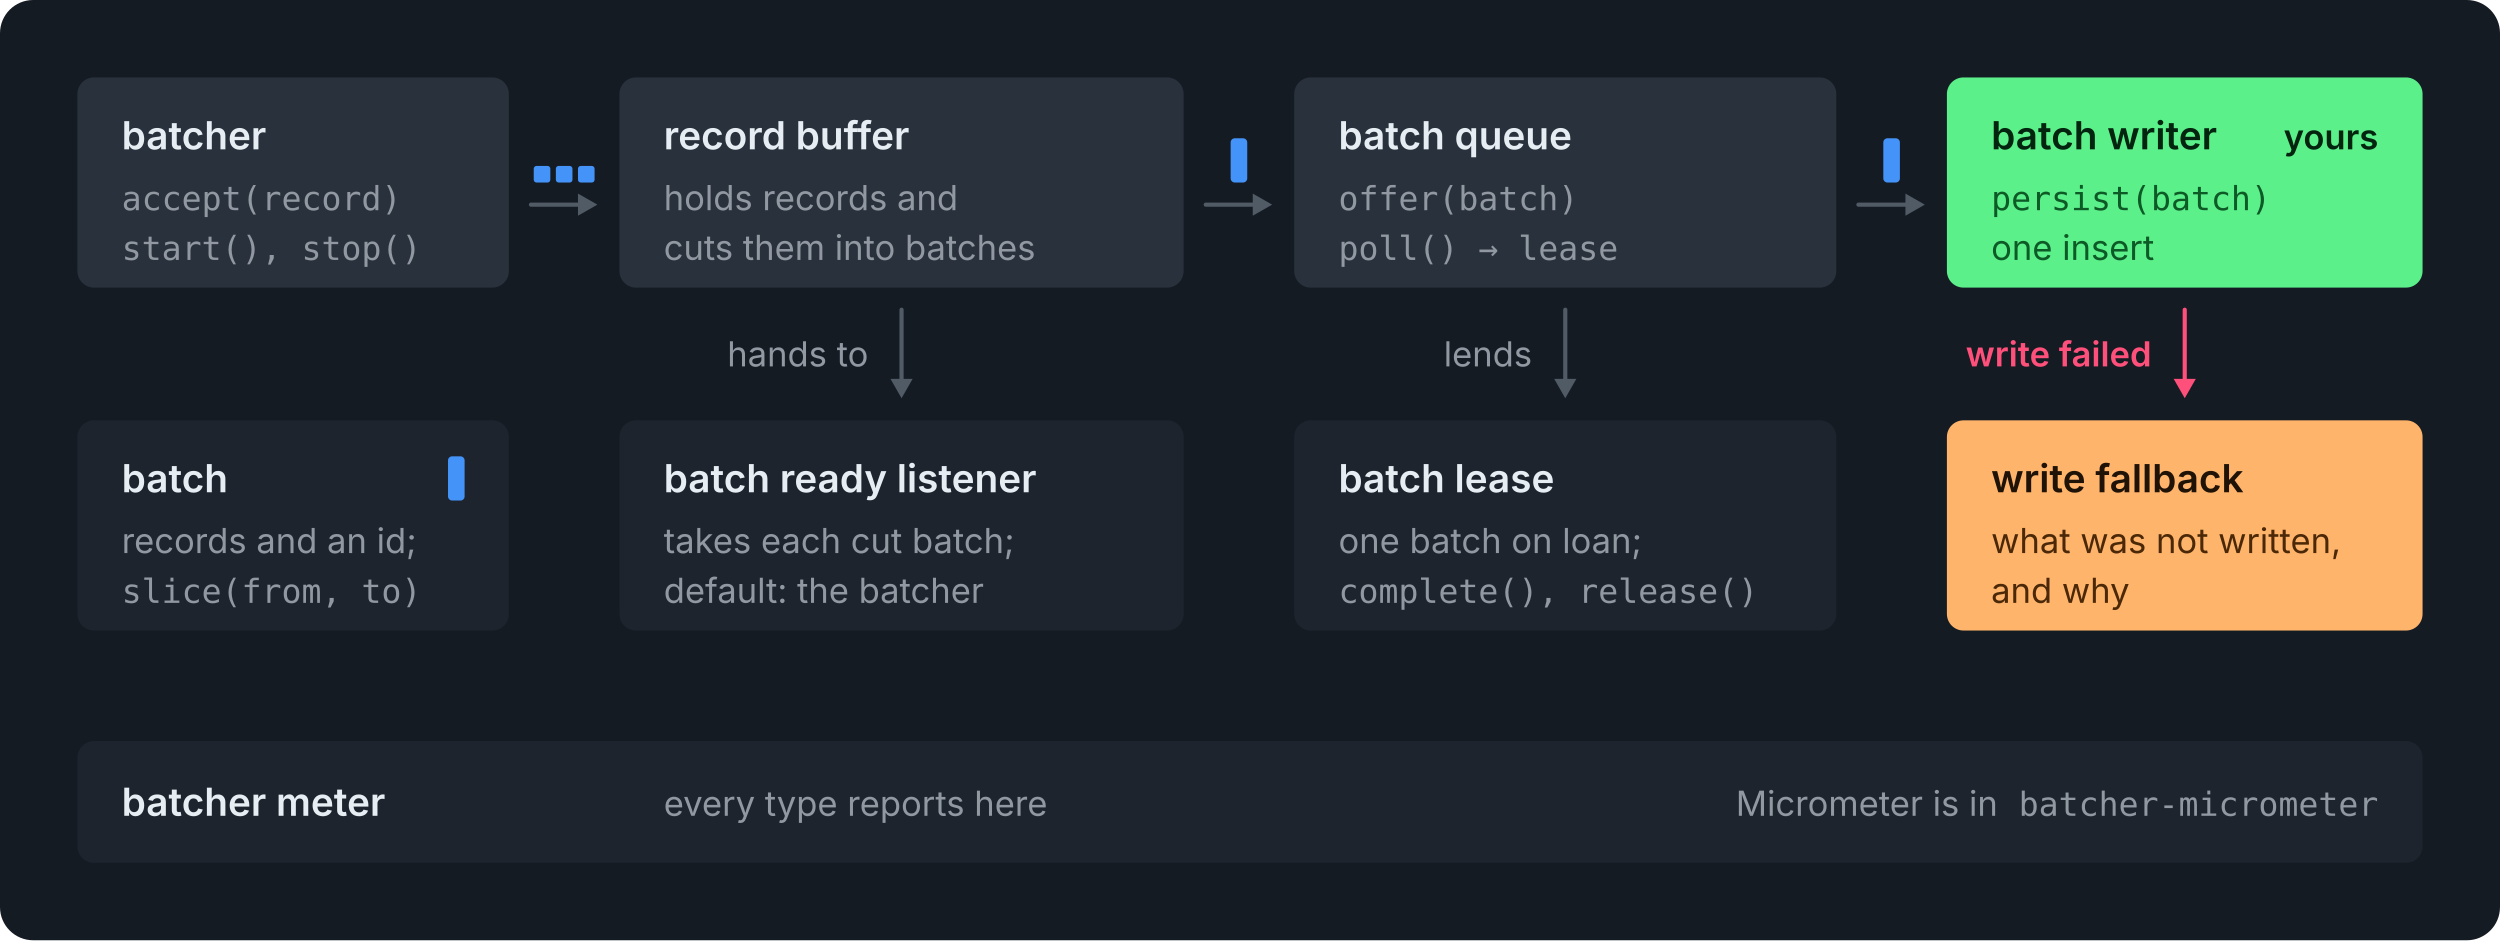
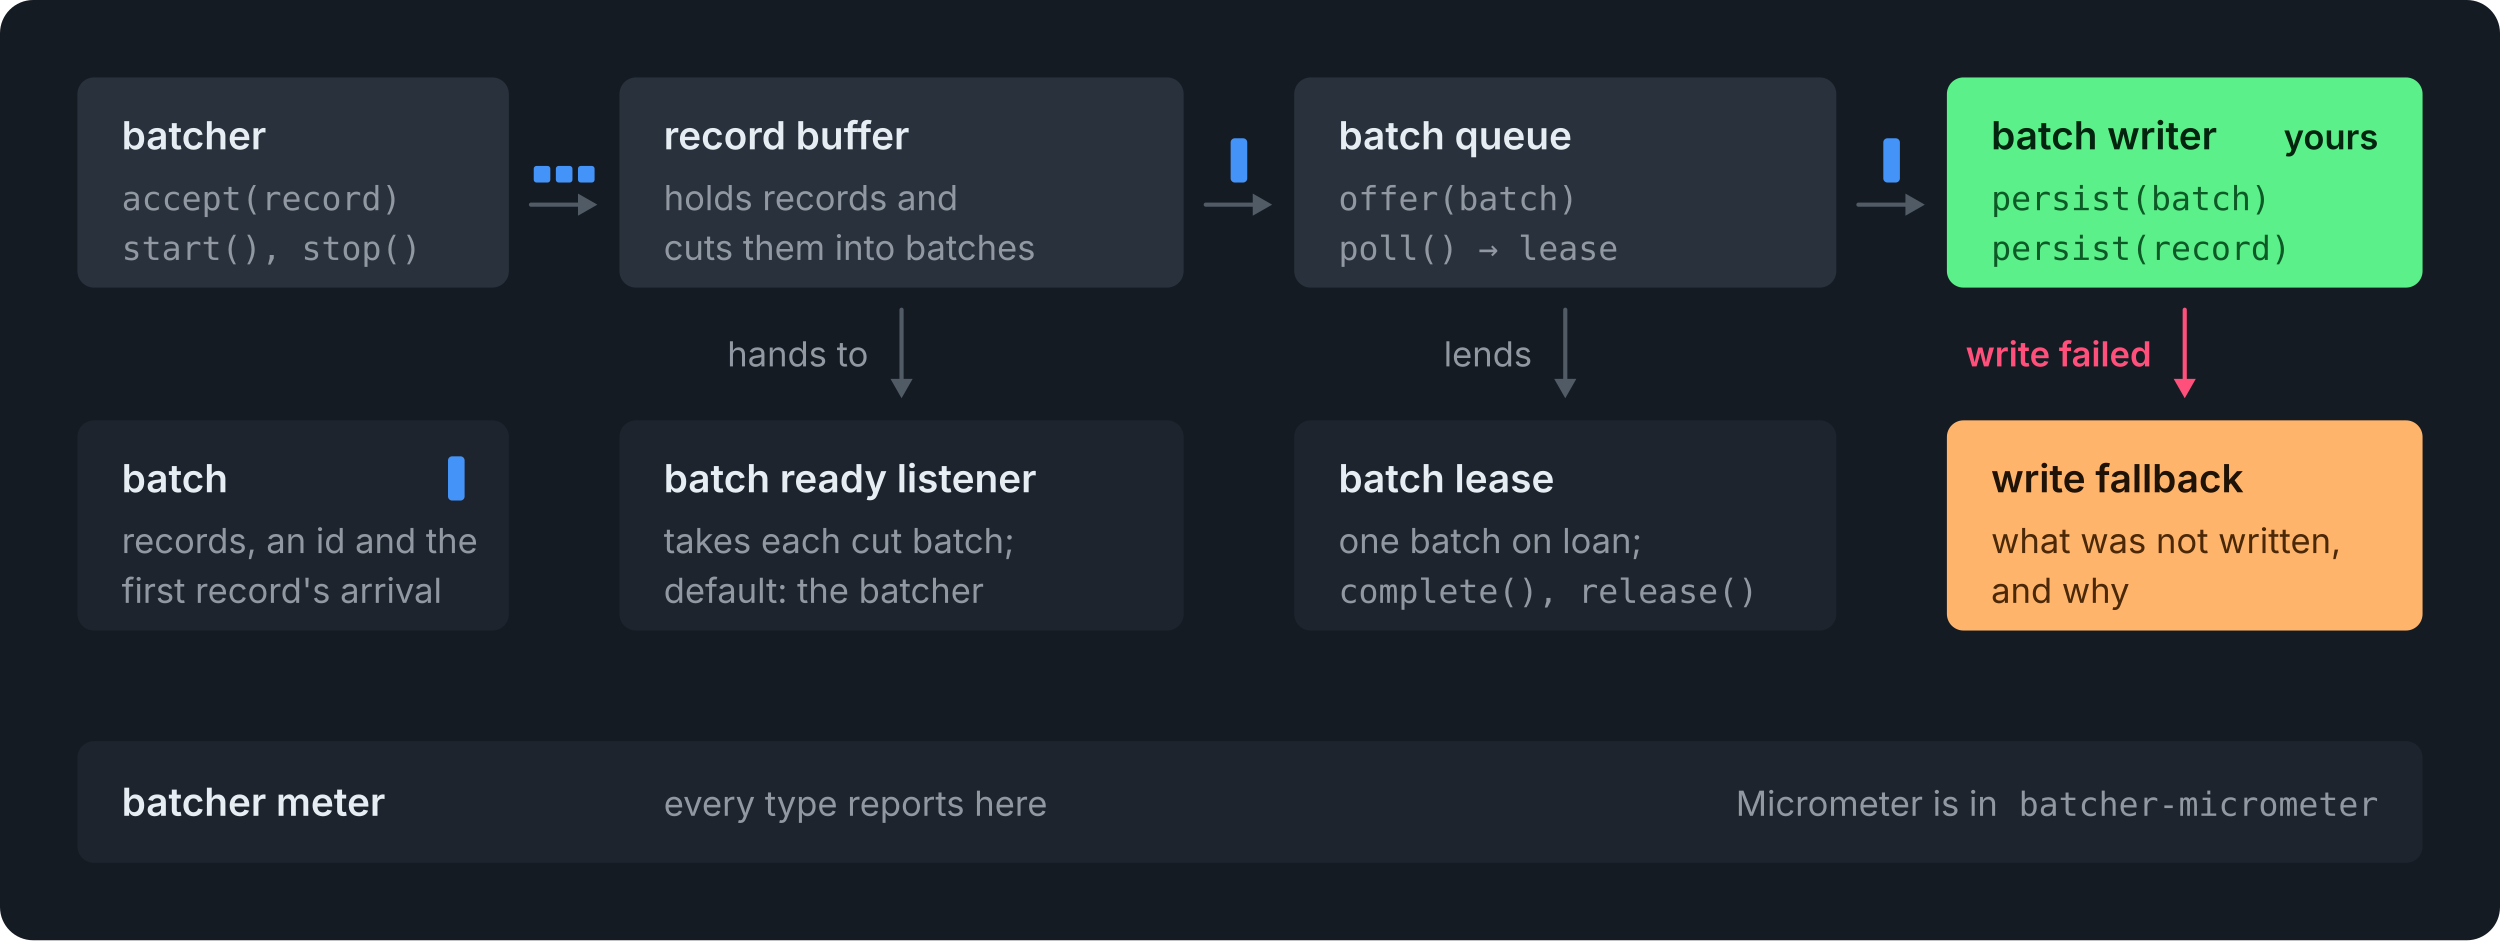
<svg xmlns="http://www.w3.org/2000/svg" viewBox="0 0 904 340" width="904" height="340" role="img">
  <rect width="904" height="340" rx="12" fill="#151B23" />
  <g transform="translate(12,12)">
    <rect x="16.0" y="16.0" width="156.0" height="76.0" rx="6" fill="#29313C" />
    <text x="32.0" y="42.0" font-family="-apple-system, BlinkMacSystemFont, 'Segoe UI', Inter, Helvetica, Arial, sans-serif" font-size="14" font-weight="600" fill="#E6EDF3" text-anchor="start">batcher</text>
    <text x="32.0" y="64.0" font-family="ui-monospace, SFMono-Regular, 'SF Mono', Menlo, Consolas, monospace" font-size="12" font-weight="400" fill="#9198A1" text-anchor="start">accept(record)</text>
    <text x="32.0" y="82.0" font-family="ui-monospace, SFMono-Regular, 'SF Mono', Menlo, Consolas, monospace" font-size="12" font-weight="400" fill="#9198A1" text-anchor="start">start(), stop()</text>
    <rect x="212.0" y="16.0" width="204.0" height="76.0" rx="6" fill="#29313C" />
    <text x="228.0" y="42.0" font-family="-apple-system, BlinkMacSystemFont, 'Segoe UI', Inter, Helvetica, Arial, sans-serif" font-size="14" font-weight="600" fill="#E6EDF3" text-anchor="start">record buffer</text>
    <text x="228.0" y="64.0" font-family="-apple-system, BlinkMacSystemFont, 'Segoe UI', Inter, Helvetica, Arial, sans-serif" font-size="12.5" font-weight="400" fill="#9198A1" text-anchor="start">holds records and</text>
    <text x="228.0" y="82.0" font-family="-apple-system, BlinkMacSystemFont, 'Segoe UI', Inter, Helvetica, Arial, sans-serif" font-size="12.5" font-weight="400" fill="#9198A1" text-anchor="start">cuts them into batches</text>
    <rect x="456.0" y="16.0" width="196.0" height="76.0" rx="6" fill="#29313C" />
    <text x="472.0" y="42.0" font-family="-apple-system, BlinkMacSystemFont, 'Segoe UI', Inter, Helvetica, Arial, sans-serif" font-size="14" font-weight="600" fill="#E6EDF3" text-anchor="start">batch queue</text>
    <text x="472.0" y="64.0" font-family="ui-monospace, SFMono-Regular, 'SF Mono', Menlo, Consolas, monospace" font-size="12" font-weight="400" fill="#9198A1" text-anchor="start">offer(batch)</text>
    <text x="472.0" y="82.0" font-family="ui-monospace, SFMono-Regular, 'SF Mono', Menlo, Consolas, monospace" font-size="12" font-weight="400" fill="#9198A1" text-anchor="start">poll() → lease</text>
    <rect x="692.0" y="16.0" width="172.0" height="76.0" rx="6" fill="#5BF08A" />
    <text x="708.0" y="42.0" font-family="-apple-system, BlinkMacSystemFont, 'Segoe UI', Inter, Helvetica, Arial, sans-serif" font-size="14" font-weight="600" fill="#03240E" text-anchor="start">batch writer</text>
    <text x="848.0" y="42.0" font-family="-apple-system, BlinkMacSystemFont, 'Segoe UI', Inter, Helvetica, Arial, sans-serif" font-size="12.5" font-weight="600" fill="#03240E" text-anchor="end">yours</text>
    <text x="708.0" y="64.0" font-family="ui-monospace, SFMono-Regular, 'SF Mono', Menlo, Consolas, monospace" font-size="12" font-weight="400" fill="#0D5A26" text-anchor="start">persist(batch)</text>
-     <text x="708.0" y="82.0" font-family="-apple-system, BlinkMacSystemFont, 'Segoe UI', Inter, Helvetica, Arial, sans-serif" font-size="12.5" font-weight="400" fill="#0D5A26" text-anchor="start">one insert</text>
+     <text x="708.0" y="82.0" font-family="ui-monospace, SFMono-Regular, 'SF Mono', Menlo, Consolas, monospace" font-size="12" font-weight="400" fill="#0D5A26" text-anchor="start">persist(record)</text>
    <rect x="16.0" y="140.0" width="156.0" height="76.0" rx="6" fill="#1D242D" />
    <text x="32.0" y="166.0" font-family="-apple-system, BlinkMacSystemFont, 'Segoe UI', Inter, Helvetica, Arial, sans-serif" font-size="14" font-weight="600" fill="#E6EDF3" text-anchor="start">batch</text>
-     <text x="32.0" y="188.0" font-family="-apple-system, BlinkMacSystemFont, 'Segoe UI', Inter, Helvetica, Arial, sans-serif" font-size="12.5" font-weight="400" fill="#9198A1" text-anchor="start">records and an id;</text>
-     <text x="32.0" y="206.0" font-family="ui-monospace, SFMono-Regular, 'SF Mono', Menlo, Consolas, monospace" font-size="12" font-weight="400" fill="#9198A1" text-anchor="start">slice(from, to)</text>
+     <text x="32.0" y="188.0" font-family="-apple-system, BlinkMacSystemFont, 'Segoe UI', Inter, Helvetica, Arial, sans-serif" font-size="12.5" font-weight="400" fill="#9198A1" text-anchor="start">records, an id and the</text>
+     <text x="32.0" y="206.0" font-family="-apple-system, BlinkMacSystemFont, 'Segoe UI', Inter, Helvetica, Arial, sans-serif" font-size="12.5" font-weight="400" fill="#9198A1" text-anchor="start">first record's arrival</text>
    <rect x="150.0" y="153.0" width="6.0" height="16.0" rx="1.5" fill="#4493F8" />
    <rect x="212.0" y="140.0" width="204.0" height="76.0" rx="6" fill="#1D242D" />
    <text x="228.0" y="166.0" font-family="-apple-system, BlinkMacSystemFont, 'Segoe UI', Inter, Helvetica, Arial, sans-serif" font-size="14" font-weight="600" fill="#E6EDF3" text-anchor="start">batch ready listener</text>
    <text x="228.0" y="188.0" font-family="-apple-system, BlinkMacSystemFont, 'Segoe UI', Inter, Helvetica, Arial, sans-serif" font-size="12.5" font-weight="400" fill="#9198A1" text-anchor="start">takes each cut batch;</text>
    <text x="228.0" y="206.0" font-family="-apple-system, BlinkMacSystemFont, 'Segoe UI', Inter, Helvetica, Arial, sans-serif" font-size="12.5" font-weight="400" fill="#9198A1" text-anchor="start">default: the batcher</text>
    <rect x="456.0" y="140.0" width="196.0" height="76.0" rx="6" fill="#1D242D" />
    <text x="472.0" y="166.0" font-family="-apple-system, BlinkMacSystemFont, 'Segoe UI', Inter, Helvetica, Arial, sans-serif" font-size="14" font-weight="600" fill="#E6EDF3" text-anchor="start">batch lease</text>
    <text x="472.0" y="188.0" font-family="-apple-system, BlinkMacSystemFont, 'Segoe UI', Inter, Helvetica, Arial, sans-serif" font-size="12.5" font-weight="400" fill="#9198A1" text-anchor="start">one batch on loan;</text>
    <text x="472.0" y="206.0" font-family="ui-monospace, SFMono-Regular, 'SF Mono', Menlo, Consolas, monospace" font-size="12" font-weight="400" fill="#9198A1" text-anchor="start">complete(), release()</text>
    <rect x="692.0" y="140.0" width="172.0" height="76.0" rx="6" fill="#FFB46B" />
    <text x="708.0" y="166.0" font-family="-apple-system, BlinkMacSystemFont, 'Segoe UI', Inter, Helvetica, Arial, sans-serif" font-size="14" font-weight="600" fill="#1F1206" text-anchor="start">write fallback</text>
    <text x="708.0" y="188.0" font-family="-apple-system, BlinkMacSystemFont, 'Segoe UI', Inter, Helvetica, Arial, sans-serif" font-size="12.5" font-weight="400" fill="#4A2808" text-anchor="start">what was not written,</text>
    <text x="708.0" y="206.0" font-family="-apple-system, BlinkMacSystemFont, 'Segoe UI', Inter, Helvetica, Arial, sans-serif" font-size="12.5" font-weight="400" fill="#4A2808" text-anchor="start">and why</text>
    <path d="M180,62.0 L198,62.0" stroke="#515B66" stroke-width="1.5" fill="none" stroke-linecap="round" stroke-linejoin="round" />
    <path d="M197,58.0 L204,62.0 L197,66.0 Z" fill="#515B66" />
    <rect x="181.0" y="48.0" width="6.0" height="6.0" rx="1" fill="#4493F8" />
    <rect x="189.0" y="48.0" width="6.0" height="6.0" rx="1" fill="#4493F8" />
    <rect x="197.0" y="48.0" width="6.0" height="6.0" rx="1" fill="#4493F8" />
    <path d="M424,62.0 L442,62.0" stroke="#515B66" stroke-width="1.5" fill="none" stroke-linecap="round" stroke-linejoin="round" />
    <path d="M441,58.0 L448,62.0 L441,66.0 Z" fill="#515B66" />
    <rect x="433.0" y="38.0" width="6.0" height="16.0" rx="1.5" fill="#4493F8" />
    <path d="M660,62.0 L678,62.0" stroke="#515B66" stroke-width="1.5" fill="none" stroke-linecap="round" stroke-linejoin="round" />
    <path d="M677,58.0 L684,62.0 L677,66.0 Z" fill="#515B66" />
    <rect x="669.0" y="38.0" width="6.0" height="16.0" rx="1.5" fill="#4493F8" />
    <path d="M314.0,100 L314.0,126" stroke="#515B66" stroke-width="1.5" fill="none" stroke-linecap="round" stroke-linejoin="round" />
    <path d="M310.0,125 L314.0,132 L318.0,125 Z" fill="#515B66" />
    <text x="302.0" y="120.5" font-family="-apple-system, BlinkMacSystemFont, 'Segoe UI', Inter, Helvetica, Arial, sans-serif" font-size="12.5" font-weight="400" fill="#9198A1" text-anchor="end">hands to</text>
    <path d="M554.0,100 L554.0,126" stroke="#515B66" stroke-width="1.5" fill="none" stroke-linecap="round" stroke-linejoin="round" />
    <path d="M550.0,125 L554.0,132 L558.0,125 Z" fill="#515B66" />
    <text x="542.0" y="120.5" font-family="-apple-system, BlinkMacSystemFont, 'Segoe UI', Inter, Helvetica, Arial, sans-serif" font-size="12.5" font-weight="400" fill="#9198A1" text-anchor="end">lends</text>
    <path d="M778.0,100 L778.0,126" stroke="#FF4F7B" stroke-width="1.5" fill="none" stroke-linecap="round" stroke-linejoin="round" />
    <path d="M774.0,125 L778.0,132 L782.0,125 Z" fill="#FF4F7B" />
    <text x="766.0" y="120.5" font-family="-apple-system, BlinkMacSystemFont, 'Segoe UI', Inter, Helvetica, Arial, sans-serif" font-size="12.5" font-weight="600" fill="#FF4F7B" text-anchor="end">write failed</text>
    <rect x="16.0" y="256.0" width="848.0" height="44.0" rx="6" fill="#1D242D" />
    <text x="32.0" y="283.0" font-family="-apple-system, BlinkMacSystemFont, 'Segoe UI', Inter, Helvetica, Arial, sans-serif" font-size="14" font-weight="600" fill="#E6EDF3" text-anchor="start">batcher meter</text>
    <text x="228.0" y="283.0" font-family="-apple-system, BlinkMacSystemFont, 'Segoe UI', Inter, Helvetica, Arial, sans-serif" font-size="12.5" font-weight="400" fill="#9198A1" text-anchor="start">every type reports here</text>
    <text x="848.0" y="283.0" font-family="ui-monospace, SFMono-Regular, 'SF Mono', Menlo, Consolas, monospace" font-size="12" font-weight="400" fill="#9198A1" text-anchor="end">batcher-micrometer</text>
    <text x="710.4" y="283.0" font-family="-apple-system, BlinkMacSystemFont, 'Segoe UI', Inter, Helvetica, Arial, sans-serif" font-size="12.5" font-weight="400" fill="#9198A1" text-anchor="end">Micrometer is in</text>
  </g>
</svg>
